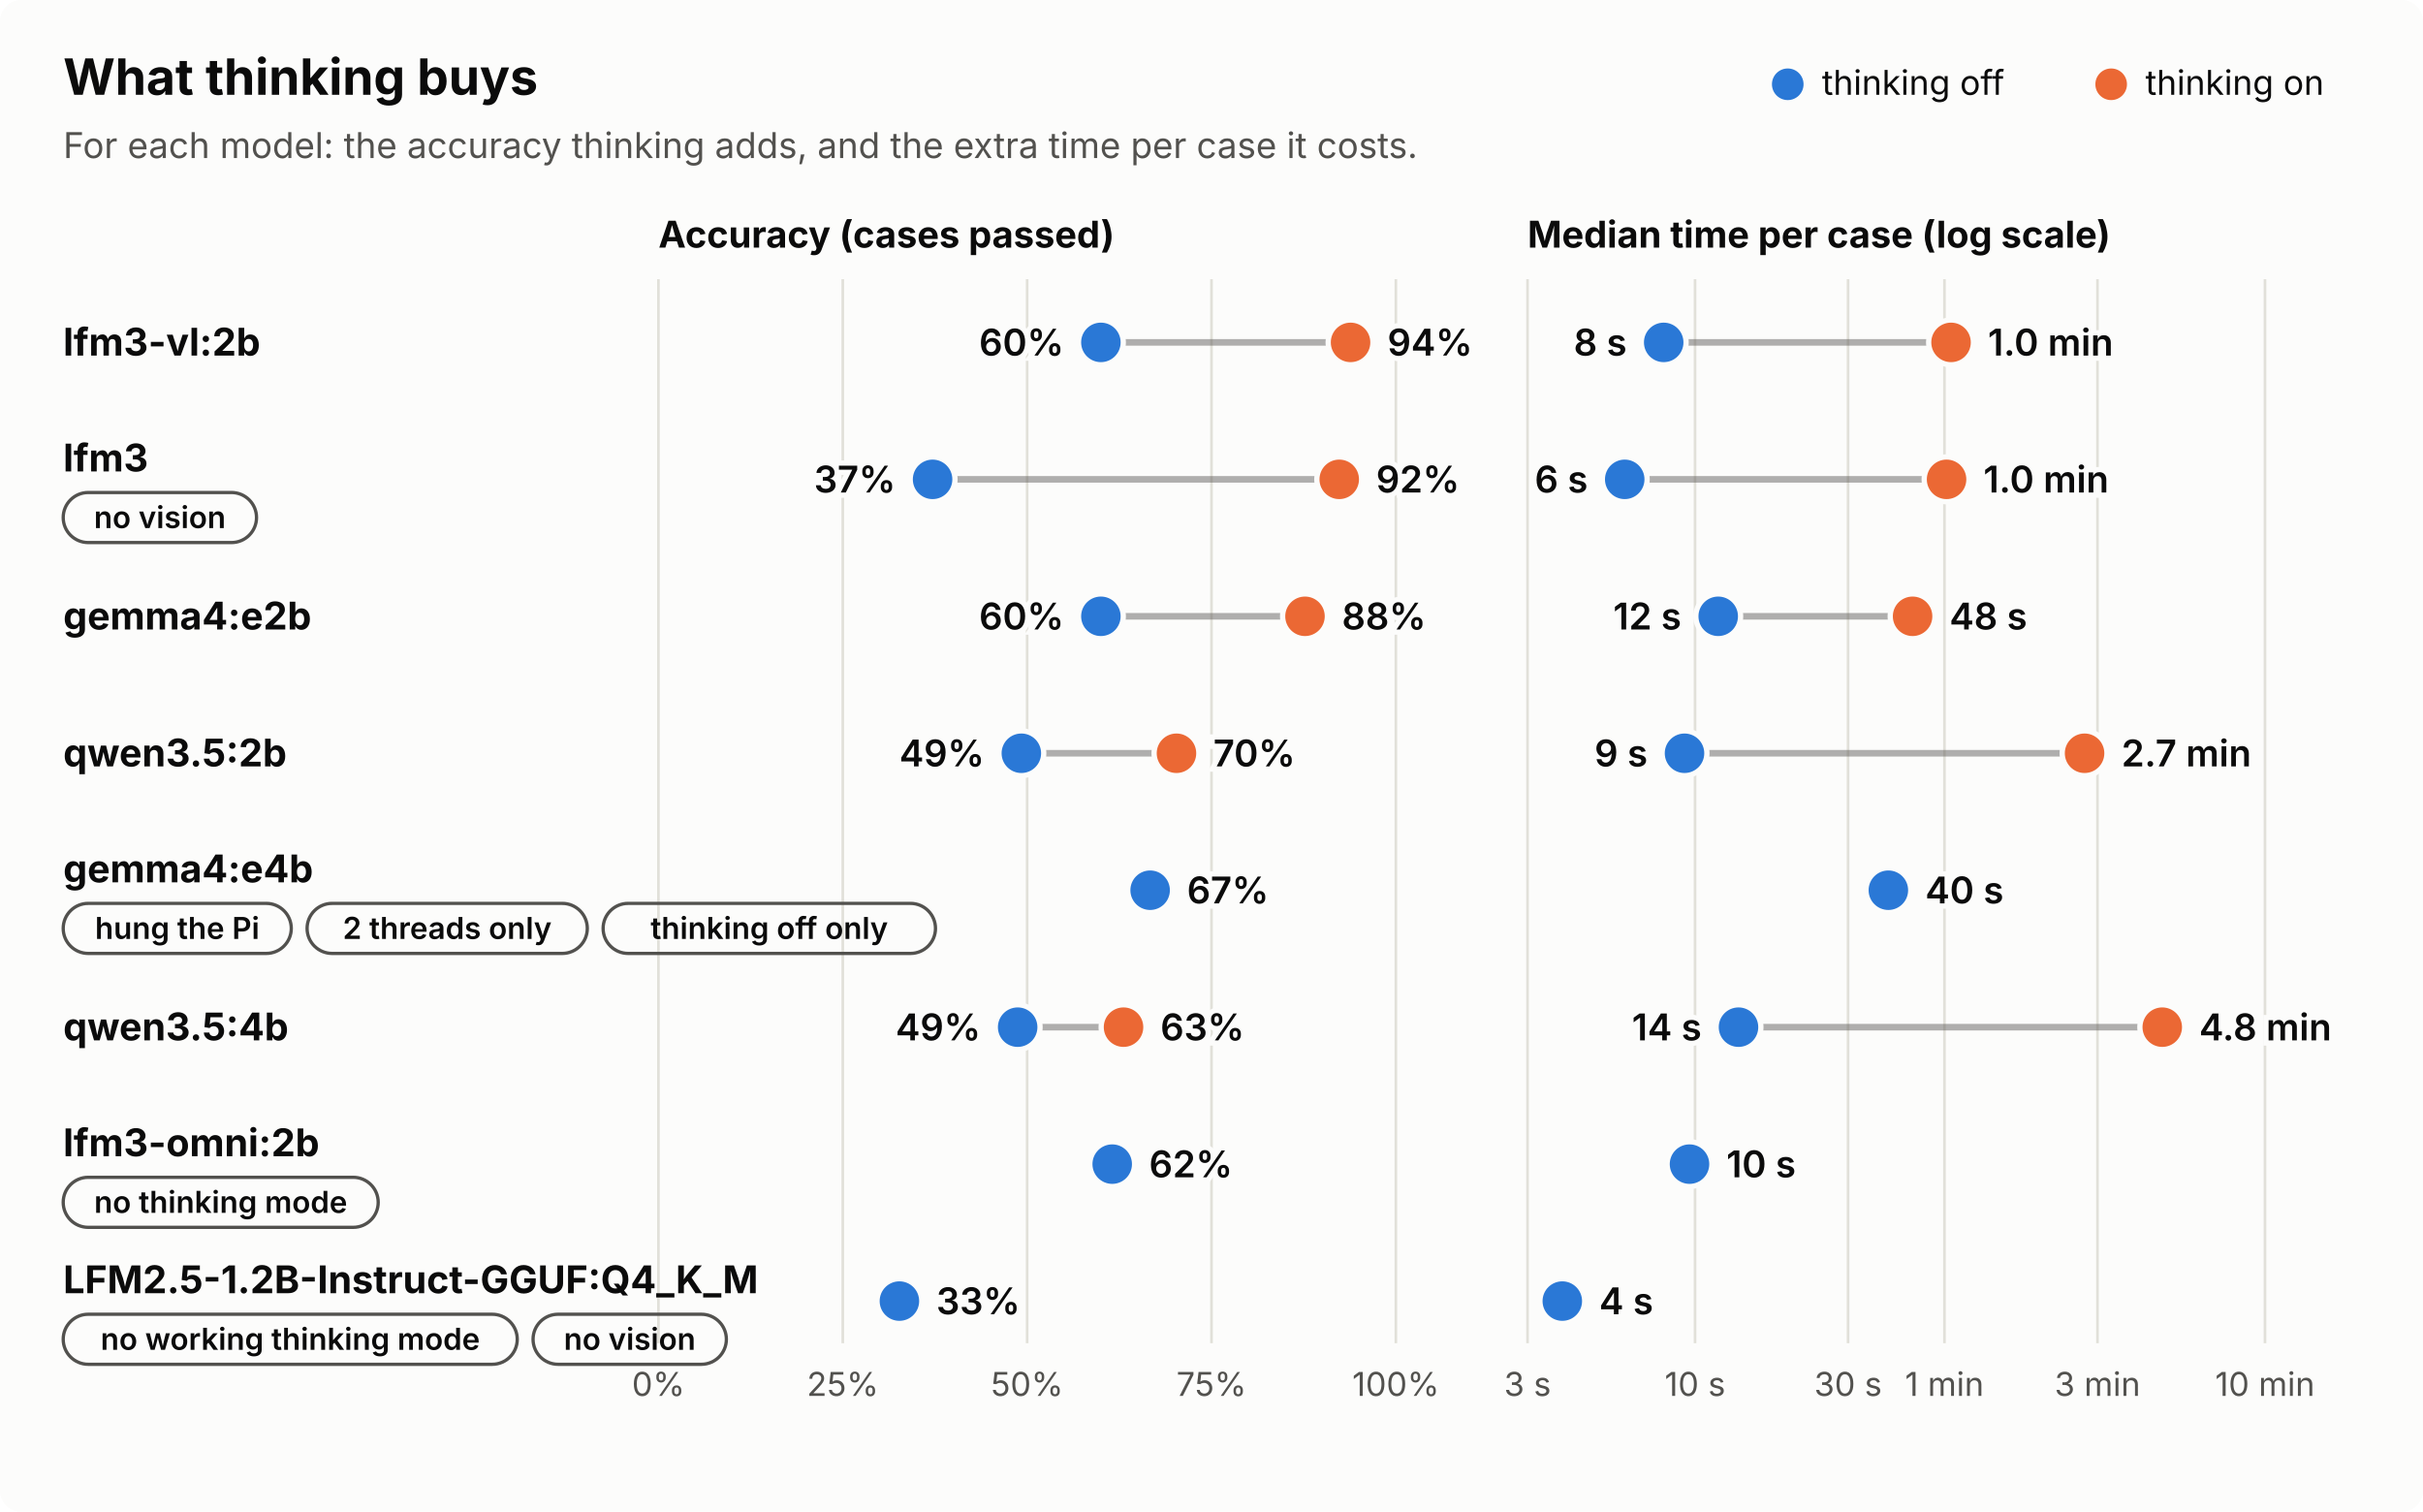
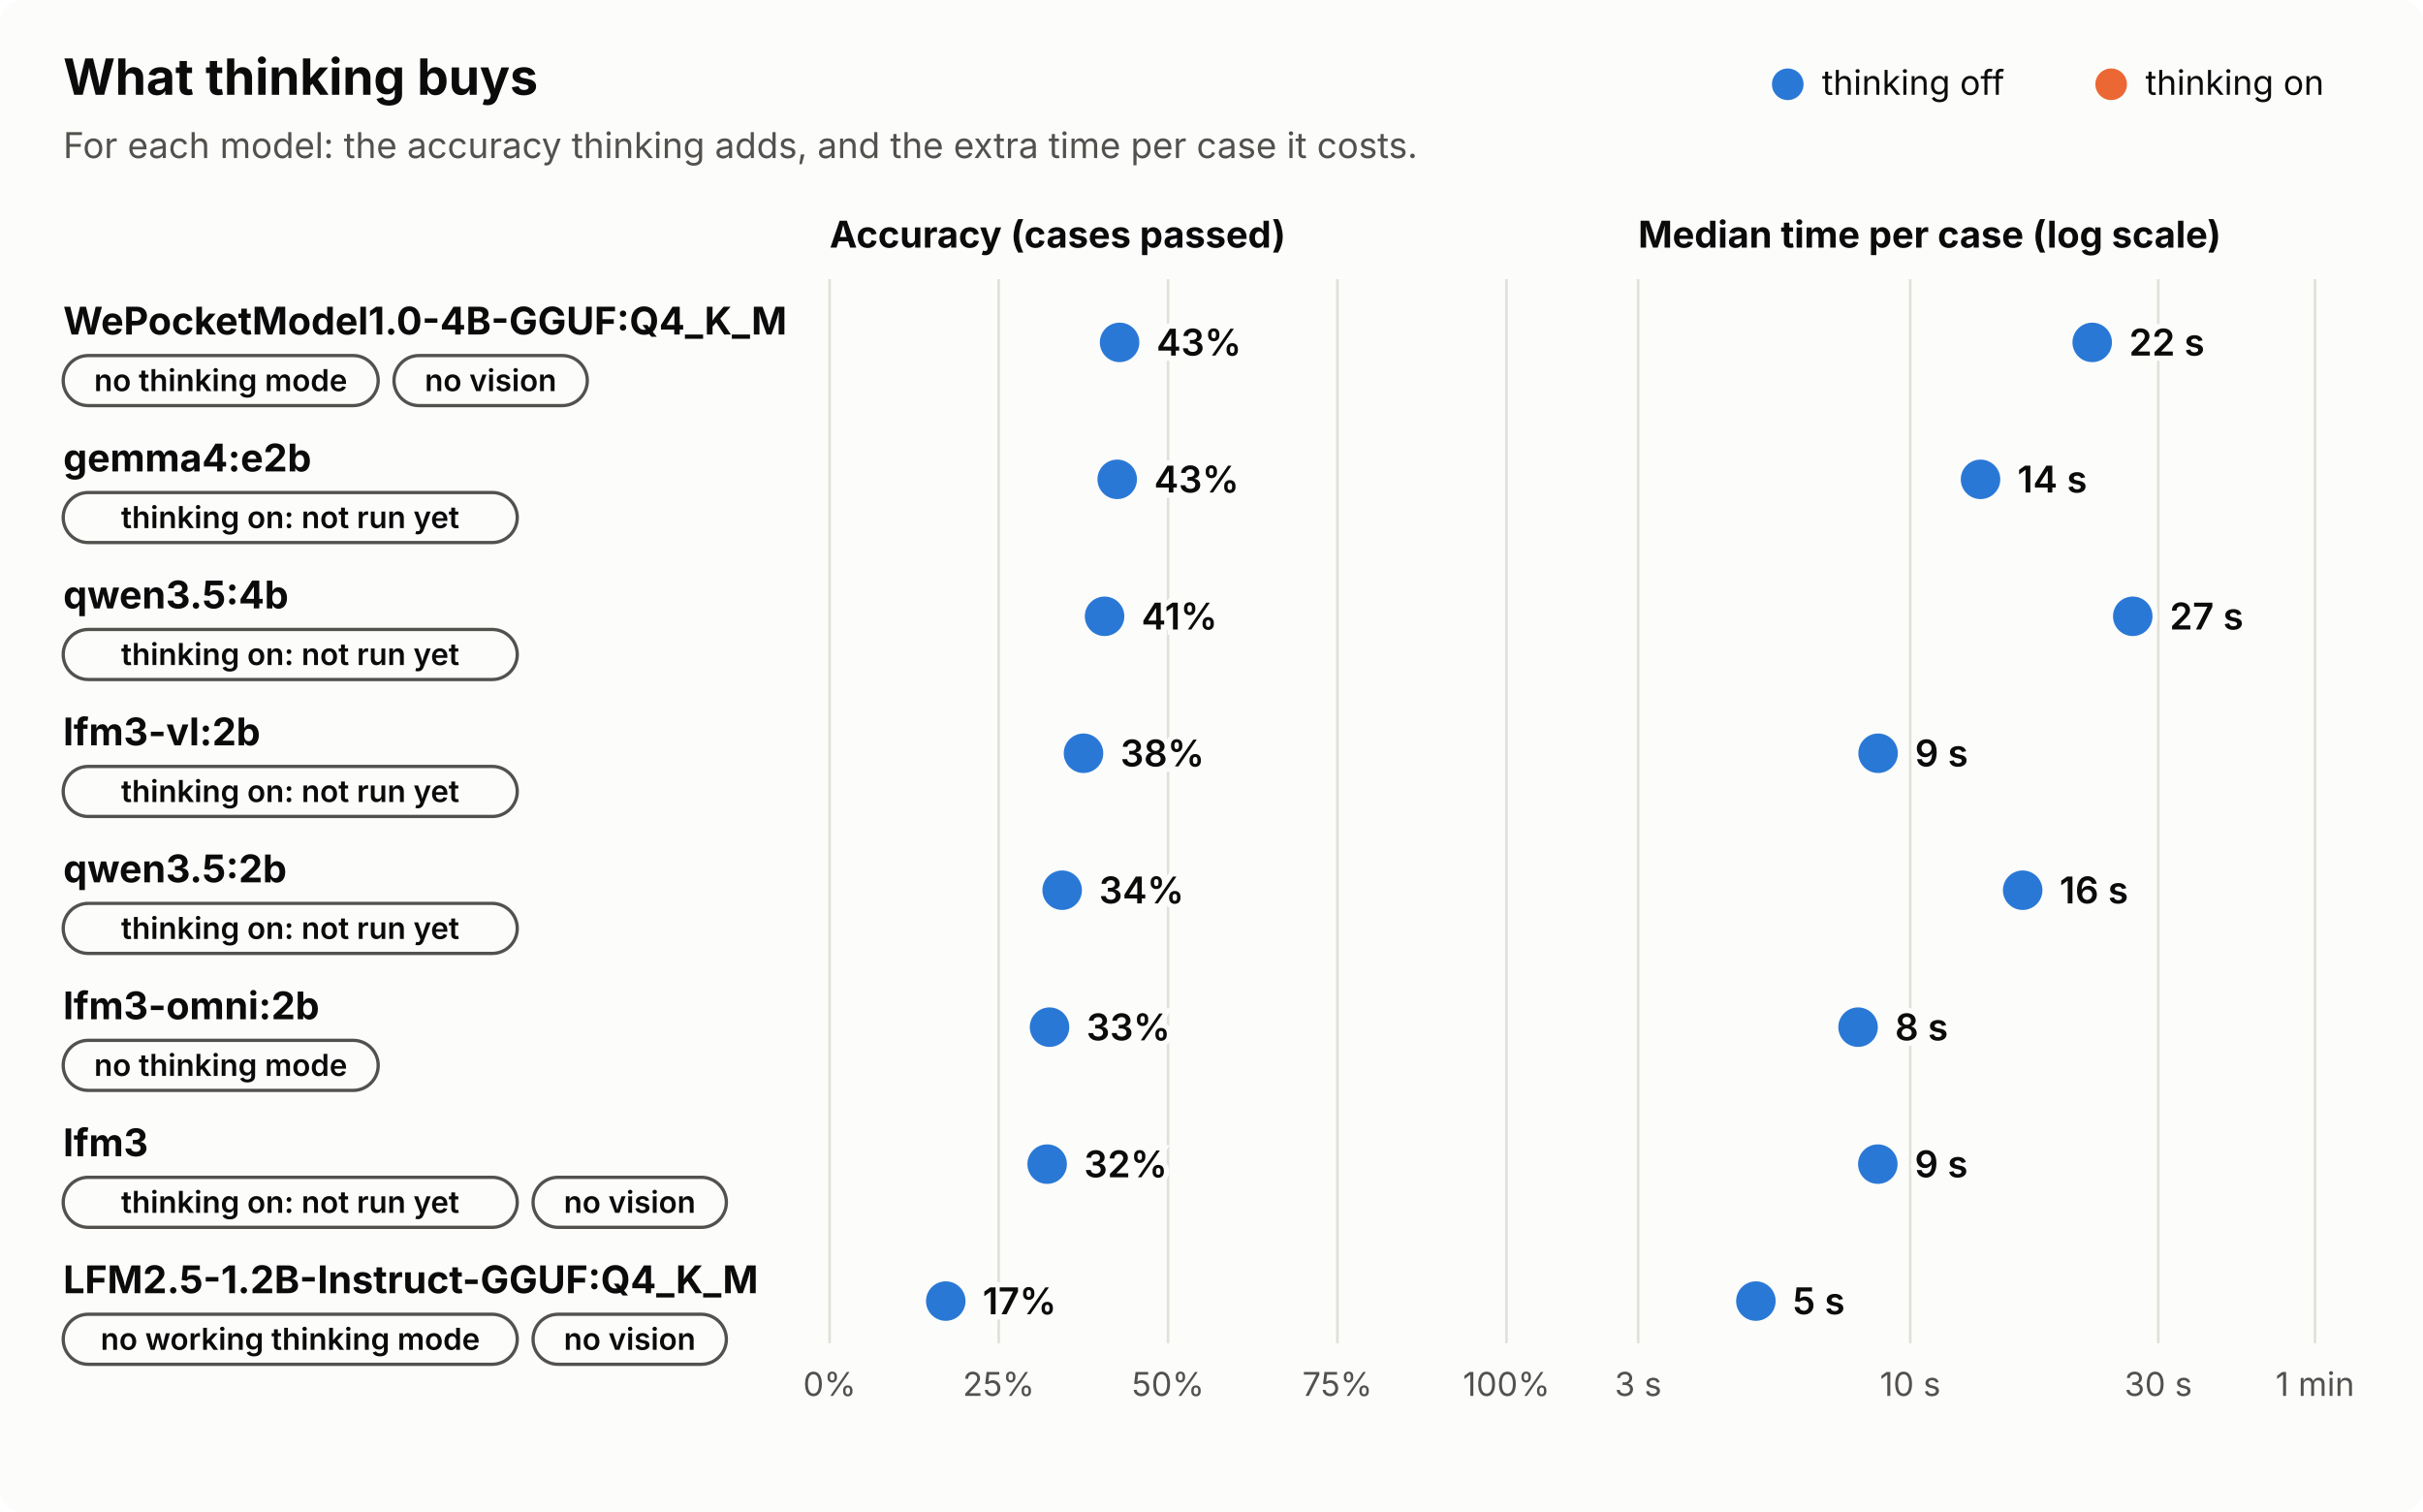
<svg xmlns="http://www.w3.org/2000/svg" width="920" height="574" viewBox="0 0 920 574" role="img" aria-label="What thinking buys">
  <rect width="920" height="574" rx="8" fill="#fcfcfb" />
  <text x="24.0" y="36.0" font-size="19" font-weight="700" text-anchor="start" fill="#0b0b0b" font-family="system-ui, -apple-system, Segoe UI, sans-serif">What thinking buys</text>
  <text x="24.0" y="60.0" font-size="13.5" font-weight="normal" text-anchor="start" fill="#52514e" font-family="system-ui, -apple-system, Segoe UI, sans-serif">For each model: the accuracy thinking adds, and the extra time per case it costs.</text>
  <circle cx="678.8" cy="32.0" r="7" fill="#2a78d6" stroke="#fcfcfb" stroke-width="2" />
  <text x="691.8" y="36.0" font-size="13" font-weight="normal" text-anchor="start" fill="#0b0b0b" font-family="system-ui, -apple-system, Segoe UI, sans-serif">thinking off</text>
  <circle cx="801.6" cy="32.0" r="7" fill="#eb6834" stroke="#fcfcfb" stroke-width="2" />
  <text x="814.6" y="36.0" font-size="13" font-weight="normal" text-anchor="start" fill="#0b0b0b" font-family="system-ui, -apple-system, Segoe UI, sans-serif">thinking on</text>
-   <text x="250.0" y="94.0" font-size="14" font-weight="700" text-anchor="start" fill="#0b0b0b" font-family="system-ui, -apple-system, Segoe UI, sans-serif">Accuracy (cases passed)</text>
-   <text x="580.0" y="94.0" font-size="14" font-weight="700" text-anchor="start" fill="#0b0b0b" font-family="system-ui, -apple-system, Segoe UI, sans-serif">Median time per case (log scale)</text>
-   <line x1="250.0" y1="106.0" x2="250.0" y2="510.0" stroke="#e1e0d9" stroke-width="1" />
-   <text x="250.0" y="530.0" font-size="12.5" font-weight="normal" text-anchor="middle" fill="#52514e" font-family="system-ui, -apple-system, Segoe UI, sans-serif">0%</text>
-   <line x1="320.0" y1="106.0" x2="320.0" y2="510.0" stroke="#e1e0d9" stroke-width="1" />
-   <text x="320.0" y="530.0" font-size="12.5" font-weight="normal" text-anchor="middle" fill="#52514e" font-family="system-ui, -apple-system, Segoe UI, sans-serif">25%</text>
-   <line x1="390.0" y1="106.0" x2="390.0" y2="510.0" stroke="#e1e0d9" stroke-width="1" />
-   <text x="390.0" y="530.0" font-size="12.5" font-weight="normal" text-anchor="middle" fill="#52514e" font-family="system-ui, -apple-system, Segoe UI, sans-serif">50%</text>
-   <line x1="460.0" y1="106.0" x2="460.0" y2="510.0" stroke="#e1e0d9" stroke-width="1" />
-   <text x="460.0" y="530.0" font-size="12.5" font-weight="normal" text-anchor="middle" fill="#52514e" font-family="system-ui, -apple-system, Segoe UI, sans-serif">75%</text>
-   <line x1="530.0" y1="106.0" x2="530.0" y2="510.0" stroke="#e1e0d9" stroke-width="1" />
-   <text x="530.0" y="530.0" font-size="12.5" font-weight="normal" text-anchor="middle" fill="#52514e" font-family="system-ui, -apple-system, Segoe UI, sans-serif">100%</text>
-   <line x1="580.0" y1="106.0" x2="580.0" y2="510.0" stroke="#e1e0d9" stroke-width="1" />
-   <text x="580.0" y="530.0" font-size="12.5" font-weight="normal" text-anchor="middle" fill="#52514e" font-family="system-ui, -apple-system, Segoe UI, sans-serif">3 s</text>
-   <line x1="643.6" y1="106.0" x2="643.6" y2="510.0" stroke="#e1e0d9" stroke-width="1" />
-   <text x="643.6" y="530.0" font-size="12.5" font-weight="normal" text-anchor="middle" fill="#52514e" font-family="system-ui, -apple-system, Segoe UI, sans-serif">10 s</text>
-   <line x1="701.7" y1="106.0" x2="701.7" y2="510.0" stroke="#e1e0d9" stroke-width="1" />
-   <text x="701.7" y="530.0" font-size="12.5" font-weight="normal" text-anchor="middle" fill="#52514e" font-family="system-ui, -apple-system, Segoe UI, sans-serif">30 s</text>
-   <line x1="738.3" y1="106.0" x2="738.3" y2="510.0" stroke="#e1e0d9" stroke-width="1" />
-   <text x="738.3" y="530.0" font-size="12.5" font-weight="normal" text-anchor="middle" fill="#52514e" font-family="system-ui, -apple-system, Segoe UI, sans-serif">1 min</text>
-   <line x1="796.4" y1="106.0" x2="796.4" y2="510.0" stroke="#e1e0d9" stroke-width="1" />
-   <text x="796.4" y="530.0" font-size="12.5" font-weight="normal" text-anchor="middle" fill="#52514e" font-family="system-ui, -apple-system, Segoe UI, sans-serif">3 min</text>
-   <line x1="860.0" y1="106.0" x2="860.0" y2="510.0" stroke="#e1e0d9" stroke-width="1" />
-   <text x="860.0" y="530.0" font-size="12.5" font-weight="normal" text-anchor="middle" fill="#52514e" font-family="system-ui, -apple-system, Segoe UI, sans-serif">10 min</text>
-   <text x="24.0" y="135.0" font-size="14.5" font-weight="700" text-anchor="start" fill="#0b0b0b" font-family="system-ui, -apple-system, Segoe UI, sans-serif">lfm3-vl:2b</text>
-   <line x1="418.0" y1="130.0" x2="512.8" y2="130.0" stroke="#52514e" stroke-width="2.5" stroke-opacity="0.45" />
-   <circle cx="418.0" cy="130.0" r="8.5" fill="#2a78d6" stroke="#fcfcfb" stroke-width="2" />
-   <circle cx="512.8" cy="130.0" r="8.5" fill="#eb6834" stroke="#fcfcfb" stroke-width="2" />
-   <text x="404.0" y="135.0" font-size="14" font-weight="600" text-anchor="end" fill="#0b0b0b" stroke="#fcfcfb" stroke-width="4" paint-order="stroke" font-family="system-ui, -apple-system, Segoe UI, sans-serif">60%</text>
-   <text x="526.8" y="135.0" font-size="14" font-weight="600" text-anchor="start" fill="#0b0b0b" stroke="#fcfcfb" stroke-width="4" paint-order="stroke" font-family="system-ui, -apple-system, Segoe UI, sans-serif">94%</text>
-   <line x1="631.7" y1="130.0" x2="740.8" y2="130.0" stroke="#52514e" stroke-width="2.5" stroke-opacity="0.45" />
-   <circle cx="631.7" cy="130.0" r="8.5" fill="#2a78d6" stroke="#fcfcfb" stroke-width="2" />
-   <circle cx="740.8" cy="130.0" r="8.5" fill="#eb6834" stroke="#fcfcfb" stroke-width="2" />
-   <text x="617.7" y="135.0" font-size="14" font-weight="600" text-anchor="end" fill="#0b0b0b" stroke="#fcfcfb" stroke-width="4" paint-order="stroke" font-family="system-ui, -apple-system, Segoe UI, sans-serif">8 s</text>
-   <text x="754.8" y="135.0" font-size="14" font-weight="600" text-anchor="start" fill="#0b0b0b" stroke="#fcfcfb" stroke-width="4" paint-order="stroke" font-family="system-ui, -apple-system, Segoe UI, sans-serif">1.0 min</text>
-   <text x="24.0" y="179.0" font-size="14.5" font-weight="700" text-anchor="start" fill="#0b0b0b" font-family="system-ui, -apple-system, Segoe UI, sans-serif">lfm3</text>
-   <rect x="24.0" y="187.0" width="73.4" height="19" rx="9.5" fill="none" stroke="#52514e" stroke-width="1.25" />
-   <text x="60.7" y="200.5" font-size="11.5" font-weight="600" text-anchor="middle" fill="#0b0b0b" font-family="system-ui, -apple-system, Segoe UI, sans-serif">no vision</text>
-   <line x1="354.1" y1="182.0" x2="508.5" y2="182.0" stroke="#52514e" stroke-width="2.5" stroke-opacity="0.45" />
-   <circle cx="354.1" cy="182.0" r="8.5" fill="#2a78d6" stroke="#fcfcfb" stroke-width="2" />
-   <circle cx="508.5" cy="182.0" r="8.5" fill="#eb6834" stroke="#fcfcfb" stroke-width="2" />
-   <text x="340.1" y="187.0" font-size="14" font-weight="600" text-anchor="end" fill="#0b0b0b" stroke="#fcfcfb" stroke-width="4" paint-order="stroke" font-family="system-ui, -apple-system, Segoe UI, sans-serif">37%</text>
-   <text x="522.5" y="187.0" font-size="14" font-weight="600" text-anchor="start" fill="#0b0b0b" stroke="#fcfcfb" stroke-width="4" paint-order="stroke" font-family="system-ui, -apple-system, Segoe UI, sans-serif">92%</text>
-   <line x1="616.9" y1="182.0" x2="739.1" y2="182.0" stroke="#52514e" stroke-width="2.5" stroke-opacity="0.45" />
-   <circle cx="616.9" cy="182.0" r="8.5" fill="#2a78d6" stroke="#fcfcfb" stroke-width="2" />
-   <circle cx="739.1" cy="182.0" r="8.5" fill="#eb6834" stroke="#fcfcfb" stroke-width="2" />
-   <text x="602.9" y="187.0" font-size="14" font-weight="600" text-anchor="end" fill="#0b0b0b" stroke="#fcfcfb" stroke-width="4" paint-order="stroke" font-family="system-ui, -apple-system, Segoe UI, sans-serif">6 s</text>
-   <text x="753.1" y="187.0" font-size="14" font-weight="600" text-anchor="start" fill="#0b0b0b" stroke="#fcfcfb" stroke-width="4" paint-order="stroke" font-family="system-ui, -apple-system, Segoe UI, sans-serif">1.0 min</text>
-   <text x="24.0" y="239.0" font-size="14.5" font-weight="700" text-anchor="start" fill="#0b0b0b" font-family="system-ui, -apple-system, Segoe UI, sans-serif">gemma4:e2b</text>
-   <line x1="418.0" y1="234.0" x2="495.5" y2="234.0" stroke="#52514e" stroke-width="2.5" stroke-opacity="0.45" />
-   <circle cx="418.0" cy="234.0" r="8.5" fill="#2a78d6" stroke="#fcfcfb" stroke-width="2" />
-   <circle cx="495.5" cy="234.0" r="8.5" fill="#eb6834" stroke="#fcfcfb" stroke-width="2" />
-   <text x="404.0" y="239.0" font-size="14" font-weight="600" text-anchor="end" fill="#0b0b0b" stroke="#fcfcfb" stroke-width="4" paint-order="stroke" font-family="system-ui, -apple-system, Segoe UI, sans-serif">60%</text>
-   <text x="509.5" y="239.0" font-size="14" font-weight="600" text-anchor="start" fill="#0b0b0b" stroke="#fcfcfb" stroke-width="4" paint-order="stroke" font-family="system-ui, -apple-system, Segoe UI, sans-serif">88%</text>
-   <line x1="652.4" y1="234.0" x2="726.2" y2="234.0" stroke="#52514e" stroke-width="2.5" stroke-opacity="0.45" />
-   <circle cx="652.4" cy="234.0" r="8.5" fill="#2a78d6" stroke="#fcfcfb" stroke-width="2" />
-   <circle cx="726.2" cy="234.0" r="8.5" fill="#eb6834" stroke="#fcfcfb" stroke-width="2" />
-   <text x="638.4" y="239.0" font-size="14" font-weight="600" text-anchor="end" fill="#0b0b0b" stroke="#fcfcfb" stroke-width="4" paint-order="stroke" font-family="system-ui, -apple-system, Segoe UI, sans-serif">12 s</text>
-   <text x="740.2" y="239.0" font-size="14" font-weight="600" text-anchor="start" fill="#0b0b0b" stroke="#fcfcfb" stroke-width="4" paint-order="stroke" font-family="system-ui, -apple-system, Segoe UI, sans-serif">48 s</text>
-   <text x="24.0" y="291.0" font-size="14.5" font-weight="700" text-anchor="start" fill="#0b0b0b" font-family="system-ui, -apple-system, Segoe UI, sans-serif">qwen3.5:2b</text>
-   <line x1="387.8" y1="286.0" x2="446.7" y2="286.0" stroke="#52514e" stroke-width="2.5" stroke-opacity="0.45" />
-   <circle cx="387.8" cy="286.0" r="8.5" fill="#2a78d6" stroke="#fcfcfb" stroke-width="2" />
-   <circle cx="446.7" cy="286.0" r="8.5" fill="#eb6834" stroke="#fcfcfb" stroke-width="2" />
-   <text x="373.8" y="291.0" font-size="14" font-weight="600" text-anchor="end" fill="#0b0b0b" stroke="#fcfcfb" stroke-width="4" paint-order="stroke" font-family="system-ui, -apple-system, Segoe UI, sans-serif">49%</text>
-   <text x="460.7" y="291.0" font-size="14" font-weight="600" text-anchor="start" fill="#0b0b0b" stroke="#fcfcfb" stroke-width="4" paint-order="stroke" font-family="system-ui, -apple-system, Segoe UI, sans-serif">70%</text>
-   <line x1="639.6" y1="286.0" x2="791.5" y2="286.0" stroke="#52514e" stroke-width="2.5" stroke-opacity="0.45" />
-   <circle cx="639.6" cy="286.0" r="8.5" fill="#2a78d6" stroke="#fcfcfb" stroke-width="2" />
-   <circle cx="791.5" cy="286.0" r="8.5" fill="#eb6834" stroke="#fcfcfb" stroke-width="2" />
-   <text x="625.6" y="291.0" font-size="14" font-weight="600" text-anchor="end" fill="#0b0b0b" stroke="#fcfcfb" stroke-width="4" paint-order="stroke" font-family="system-ui, -apple-system, Segoe UI, sans-serif">9 s</text>
-   <text x="805.5" y="291.0" font-size="14" font-weight="600" text-anchor="start" fill="#0b0b0b" stroke="#fcfcfb" stroke-width="4" paint-order="stroke" font-family="system-ui, -apple-system, Segoe UI, sans-serif">2.7 min</text>
-   <text x="24.0" y="335.0" font-size="14.5" font-weight="700" text-anchor="start" fill="#0b0b0b" font-family="system-ui, -apple-system, Segoe UI, sans-serif">gemma4:e4b</text>
-   <rect x="24.0" y="343.0" width="86.6" height="19" rx="9.5" fill="none" stroke="#52514e" stroke-width="1.25" />
-   <text x="67.3" y="356.5" font-size="11.5" font-weight="600" text-anchor="middle" fill="#0b0b0b" font-family="system-ui, -apple-system, Segoe UI, sans-serif">hung the Pi</text>
-   <rect x="116.6" y="343.0" width="106.4" height="19" rx="9.5" fill="none" stroke="#52514e" stroke-width="1.25" />
-   <text x="169.8" y="356.5" font-size="11.5" font-weight="600" text-anchor="middle" fill="#0b0b0b" font-family="system-ui, -apple-system, Segoe UI, sans-serif">2 threads only</text>
-   <rect x="229.0" y="343.0" width="126.2" height="19" rx="9.5" fill="none" stroke="#52514e" stroke-width="1.25" />
-   <text x="292.1" y="356.5" font-size="11.5" font-weight="600" text-anchor="middle" fill="#0b0b0b" font-family="system-ui, -apple-system, Segoe UI, sans-serif">thinking off only</text>
-   <circle cx="436.7" cy="338.0" r="8.5" fill="#2a78d6" stroke="#fcfcfb" stroke-width="2" />
-   <text x="450.7" y="343.0" font-size="14" font-weight="600" text-anchor="start" fill="#0b0b0b" stroke="#fcfcfb" stroke-width="4" paint-order="stroke" font-family="system-ui, -apple-system, Segoe UI, sans-serif">67%</text>
-   <circle cx="717.0" cy="338.0" r="8.5" fill="#2a78d6" stroke="#fcfcfb" stroke-width="2" />
-   <text x="731.0" y="343.0" font-size="14" font-weight="600" text-anchor="start" fill="#0b0b0b" stroke="#fcfcfb" stroke-width="4" paint-order="stroke" font-family="system-ui, -apple-system, Segoe UI, sans-serif">40 s</text>
-   <text x="24.0" y="395.0" font-size="14.5" font-weight="700" text-anchor="start" fill="#0b0b0b" font-family="system-ui, -apple-system, Segoe UI, sans-serif">qwen3.5:4b</text>
-   <line x1="386.4" y1="390.0" x2="426.6" y2="390.0" stroke="#52514e" stroke-width="2.5" stroke-opacity="0.45" />
-   <circle cx="386.4" cy="390.0" r="8.5" fill="#2a78d6" stroke="#fcfcfb" stroke-width="2" />
-   <circle cx="426.6" cy="390.0" r="8.5" fill="#eb6834" stroke="#fcfcfb" stroke-width="2" />
-   <text x="372.4" y="395.0" font-size="14" font-weight="600" text-anchor="end" fill="#0b0b0b" stroke="#fcfcfb" stroke-width="4" paint-order="stroke" font-family="system-ui, -apple-system, Segoe UI, sans-serif">49%</text>
-   <text x="440.6" y="395.0" font-size="14" font-weight="600" text-anchor="start" fill="#0b0b0b" stroke="#fcfcfb" stroke-width="4" paint-order="stroke" font-family="system-ui, -apple-system, Segoe UI, sans-serif">63%</text>
-   <line x1="660.1" y1="390.0" x2="821.0" y2="390.0" stroke="#52514e" stroke-width="2.5" stroke-opacity="0.45" />
-   <circle cx="660.1" cy="390.0" r="8.5" fill="#2a78d6" stroke="#fcfcfb" stroke-width="2" />
-   <circle cx="821.0" cy="390.0" r="8.5" fill="#eb6834" stroke="#fcfcfb" stroke-width="2" />
-   <text x="646.1" y="395.0" font-size="14" font-weight="600" text-anchor="end" fill="#0b0b0b" stroke="#fcfcfb" stroke-width="4" paint-order="stroke" font-family="system-ui, -apple-system, Segoe UI, sans-serif">14 s</text>
-   <text x="835.0" y="395.0" font-size="14" font-weight="600" text-anchor="start" fill="#0b0b0b" stroke="#fcfcfb" stroke-width="4" paint-order="stroke" font-family="system-ui, -apple-system, Segoe UI, sans-serif">4.8 min</text>
-   <text x="24.0" y="439.0" font-size="14.5" font-weight="700" text-anchor="start" fill="#0b0b0b" font-family="system-ui, -apple-system, Segoe UI, sans-serif">lfm3-omni:2b</text>
-   <rect x="24.0" y="447.0" width="119.6" height="19" rx="9.5" fill="none" stroke="#52514e" stroke-width="1.25" />
-   <text x="83.8" y="460.5" font-size="11.5" font-weight="600" text-anchor="middle" fill="#0b0b0b" font-family="system-ui, -apple-system, Segoe UI, sans-serif">no thinking mode</text>
-   <circle cx="422.3" cy="442.0" r="8.5" fill="#2a78d6" stroke="#fcfcfb" stroke-width="2" />
-   <text x="436.3" y="447.0" font-size="14" font-weight="600" text-anchor="start" fill="#0b0b0b" stroke="#fcfcfb" stroke-width="4" paint-order="stroke" font-family="system-ui, -apple-system, Segoe UI, sans-serif">62%</text>
-   <circle cx="641.5" cy="442.0" r="8.5" fill="#2a78d6" stroke="#fcfcfb" stroke-width="2" />
-   <text x="655.5" y="447.0" font-size="14" font-weight="600" text-anchor="start" fill="#0b0b0b" stroke="#fcfcfb" stroke-width="4" paint-order="stroke" font-family="system-ui, -apple-system, Segoe UI, sans-serif">10 s</text>
+   <text x="315.0" y="94.0" font-size="14" font-weight="700" text-anchor="start" fill="#0b0b0b" font-family="system-ui, -apple-system, Segoe UI, sans-serif">Accuracy (cases passed)</text>
+   <text x="622.0" y="94.0" font-size="14" font-weight="700" text-anchor="start" fill="#0b0b0b" font-family="system-ui, -apple-system, Segoe UI, sans-serif">Median time per case (log scale)</text>
+   <line x1="315.0" y1="106.0" x2="315.0" y2="510.0" stroke="#e1e0d9" stroke-width="1" />
+   <text x="315.0" y="530.0" font-size="12.5" font-weight="normal" text-anchor="middle" fill="#52514e" font-family="system-ui, -apple-system, Segoe UI, sans-serif">0%</text>
+   <line x1="379.2" y1="106.0" x2="379.2" y2="510.0" stroke="#e1e0d9" stroke-width="1" />
+   <text x="379.2" y="530.0" font-size="12.5" font-weight="normal" text-anchor="middle" fill="#52514e" font-family="system-ui, -apple-system, Segoe UI, sans-serif">25%</text>
+   <line x1="443.5" y1="106.0" x2="443.5" y2="510.0" stroke="#e1e0d9" stroke-width="1" />
+   <text x="443.5" y="530.0" font-size="12.5" font-weight="normal" text-anchor="middle" fill="#52514e" font-family="system-ui, -apple-system, Segoe UI, sans-serif">50%</text>
+   <line x1="507.8" y1="106.0" x2="507.8" y2="510.0" stroke="#e1e0d9" stroke-width="1" />
+   <text x="507.8" y="530.0" font-size="12.5" font-weight="normal" text-anchor="middle" fill="#52514e" font-family="system-ui, -apple-system, Segoe UI, sans-serif">75%</text>
+   <line x1="572.0" y1="106.0" x2="572.0" y2="510.0" stroke="#e1e0d9" stroke-width="1" />
+   <text x="572.0" y="530.0" font-size="12.5" font-weight="normal" text-anchor="middle" fill="#52514e" font-family="system-ui, -apple-system, Segoe UI, sans-serif">100%</text>
+   <line x1="622.0" y1="106.0" x2="622.0" y2="510.0" stroke="#e1e0d9" stroke-width="1" />
+   <text x="622.0" y="530.0" font-size="12.5" font-weight="normal" text-anchor="middle" fill="#52514e" font-family="system-ui, -apple-system, Segoe UI, sans-serif">3 s</text>
+   <line x1="725.3" y1="106.0" x2="725.3" y2="510.0" stroke="#e1e0d9" stroke-width="1" />
+   <text x="725.3" y="530.0" font-size="12.5" font-weight="normal" text-anchor="middle" fill="#52514e" font-family="system-ui, -apple-system, Segoe UI, sans-serif">10 s</text>
+   <line x1="819.5" y1="106.0" x2="819.5" y2="510.0" stroke="#e1e0d9" stroke-width="1" />
+   <text x="819.5" y="530.0" font-size="12.5" font-weight="normal" text-anchor="middle" fill="#52514e" font-family="system-ui, -apple-system, Segoe UI, sans-serif">30 s</text>
+   <line x1="879.0" y1="106.0" x2="879.0" y2="510.0" stroke="#e1e0d9" stroke-width="1" />
+   <text x="879.0" y="530.0" font-size="12.5" font-weight="normal" text-anchor="middle" fill="#52514e" font-family="system-ui, -apple-system, Segoe UI, sans-serif">1 min</text>
+   <text x="24.0" y="127.0" font-size="14.5" font-weight="700" text-anchor="start" fill="#0b0b0b" font-family="system-ui, -apple-system, Segoe UI, sans-serif">WePocketModel1.0-4B-GGUF:Q4_K_M</text>
+   <rect x="24.0" y="135.0" width="119.6" height="19" rx="9.5" fill="none" stroke="#52514e" stroke-width="1.25" />
+   <text x="83.8" y="148.5" font-size="11.5" font-weight="600" text-anchor="middle" fill="#0b0b0b" font-family="system-ui, -apple-system, Segoe UI, sans-serif">no thinking mode</text>
+   <rect x="149.6" y="135.0" width="73.4" height="19" rx="9.5" fill="none" stroke="#52514e" stroke-width="1.25" />
+   <text x="186.3" y="148.5" font-size="11.5" font-weight="600" text-anchor="middle" fill="#0b0b0b" font-family="system-ui, -apple-system, Segoe UI, sans-serif">no vision</text>
+   <circle cx="425.1" cy="130.0" r="8.5" fill="#2a78d6" stroke="#fcfcfb" stroke-width="2" />
+   <text x="439.1" y="135.0" font-size="14" font-weight="600" text-anchor="start" fill="#0b0b0b" stroke="#fcfcfb" stroke-width="4" paint-order="stroke" font-family="system-ui, -apple-system, Segoe UI, sans-serif">43%</text>
+   <circle cx="794.4" cy="130.0" r="8.5" fill="#2a78d6" stroke="#fcfcfb" stroke-width="2" />
+   <text x="808.4" y="135.0" font-size="14" font-weight="600" text-anchor="start" fill="#0b0b0b" stroke="#fcfcfb" stroke-width="4" paint-order="stroke" font-family="system-ui, -apple-system, Segoe UI, sans-serif">22 s</text>
+   <text x="24.0" y="179.0" font-size="14.5" font-weight="700" text-anchor="start" fill="#0b0b0b" font-family="system-ui, -apple-system, Segoe UI, sans-serif">gemma4:e2b</text>
+   <rect x="24.0" y="187.0" width="172.4" height="19" rx="9.5" fill="none" stroke="#52514e" stroke-width="1.25" />
+   <text x="110.2" y="200.5" font-size="11.5" font-weight="600" text-anchor="middle" fill="#0b0b0b" font-family="system-ui, -apple-system, Segoe UI, sans-serif">thinking on: not run yet</text>
+   <circle cx="424.2" cy="182.0" r="8.5" fill="#2a78d6" stroke="#fcfcfb" stroke-width="2" />
+   <text x="438.2" y="187.0" font-size="14" font-weight="600" text-anchor="start" fill="#0b0b0b" stroke="#fcfcfb" stroke-width="4" paint-order="stroke" font-family="system-ui, -apple-system, Segoe UI, sans-serif">43%</text>
+   <circle cx="752.0" cy="182.0" r="8.5" fill="#2a78d6" stroke="#fcfcfb" stroke-width="2" />
+   <text x="766.0" y="187.0" font-size="14" font-weight="600" text-anchor="start" fill="#0b0b0b" stroke="#fcfcfb" stroke-width="4" paint-order="stroke" font-family="system-ui, -apple-system, Segoe UI, sans-serif">14 s</text>
+   <text x="24.0" y="231.0" font-size="14.5" font-weight="700" text-anchor="start" fill="#0b0b0b" font-family="system-ui, -apple-system, Segoe UI, sans-serif">qwen3.5:4b</text>
+   <rect x="24.0" y="239.0" width="172.4" height="19" rx="9.5" fill="none" stroke="#52514e" stroke-width="1.25" />
+   <text x="110.2" y="252.5" font-size="11.5" font-weight="600" text-anchor="middle" fill="#0b0b0b" font-family="system-ui, -apple-system, Segoe UI, sans-serif">thinking on: not run yet</text>
+   <circle cx="419.4" cy="234.0" r="8.5" fill="#2a78d6" stroke="#fcfcfb" stroke-width="2" />
+   <text x="433.4" y="239.0" font-size="14" font-weight="600" text-anchor="start" fill="#0b0b0b" stroke="#fcfcfb" stroke-width="4" paint-order="stroke" font-family="system-ui, -apple-system, Segoe UI, sans-serif">41%</text>
+   <circle cx="809.8" cy="234.0" r="8.5" fill="#2a78d6" stroke="#fcfcfb" stroke-width="2" />
+   <text x="823.8" y="239.0" font-size="14" font-weight="600" text-anchor="start" fill="#0b0b0b" stroke="#fcfcfb" stroke-width="4" paint-order="stroke" font-family="system-ui, -apple-system, Segoe UI, sans-serif">27 s</text>
+   <text x="24.0" y="283.0" font-size="14.5" font-weight="700" text-anchor="start" fill="#0b0b0b" font-family="system-ui, -apple-system, Segoe UI, sans-serif">lfm3-vl:2b</text>
+   <rect x="24.0" y="291.0" width="172.4" height="19" rx="9.5" fill="none" stroke="#52514e" stroke-width="1.25" />
+   <text x="110.2" y="304.5" font-size="11.5" font-weight="600" text-anchor="middle" fill="#0b0b0b" font-family="system-ui, -apple-system, Segoe UI, sans-serif">thinking on: not run yet</text>
+   <circle cx="411.4" cy="286.0" r="8.5" fill="#2a78d6" stroke="#fcfcfb" stroke-width="2" />
+   <text x="425.4" y="291.0" font-size="14" font-weight="600" text-anchor="start" fill="#0b0b0b" stroke="#fcfcfb" stroke-width="4" paint-order="stroke" font-family="system-ui, -apple-system, Segoe UI, sans-serif">38%</text>
+   <circle cx="713.1" cy="286.0" r="8.5" fill="#2a78d6" stroke="#fcfcfb" stroke-width="2" />
+   <text x="727.1" y="291.0" font-size="14" font-weight="600" text-anchor="start" fill="#0b0b0b" stroke="#fcfcfb" stroke-width="4" paint-order="stroke" font-family="system-ui, -apple-system, Segoe UI, sans-serif">9 s</text>
+   <text x="24.0" y="335.0" font-size="14.5" font-weight="700" text-anchor="start" fill="#0b0b0b" font-family="system-ui, -apple-system, Segoe UI, sans-serif">qwen3.5:2b</text>
+   <rect x="24.0" y="343.0" width="172.4" height="19" rx="9.5" fill="none" stroke="#52514e" stroke-width="1.25" />
+   <text x="110.2" y="356.5" font-size="11.5" font-weight="600" text-anchor="middle" fill="#0b0b0b" font-family="system-ui, -apple-system, Segoe UI, sans-serif">thinking on: not run yet</text>
+   <circle cx="403.3" cy="338.0" r="8.5" fill="#2a78d6" stroke="#fcfcfb" stroke-width="2" />
+   <text x="417.3" y="343.0" font-size="14" font-weight="600" text-anchor="start" fill="#0b0b0b" stroke="#fcfcfb" stroke-width="4" paint-order="stroke" font-family="system-ui, -apple-system, Segoe UI, sans-serif">34%</text>
+   <circle cx="768.0" cy="338.0" r="8.5" fill="#2a78d6" stroke="#fcfcfb" stroke-width="2" />
+   <text x="782.0" y="343.0" font-size="14" font-weight="600" text-anchor="start" fill="#0b0b0b" stroke="#fcfcfb" stroke-width="4" paint-order="stroke" font-family="system-ui, -apple-system, Segoe UI, sans-serif">16 s</text>
+   <text x="24.0" y="387.0" font-size="14.5" font-weight="700" text-anchor="start" fill="#0b0b0b" font-family="system-ui, -apple-system, Segoe UI, sans-serif">lfm3-omni:2b</text>
+   <rect x="24.0" y="395.0" width="119.6" height="19" rx="9.5" fill="none" stroke="#52514e" stroke-width="1.25" />
+   <text x="83.8" y="408.5" font-size="11.5" font-weight="600" text-anchor="middle" fill="#0b0b0b" font-family="system-ui, -apple-system, Segoe UI, sans-serif">no thinking mode</text>
+   <circle cx="398.5" cy="390.0" r="8.5" fill="#2a78d6" stroke="#fcfcfb" stroke-width="2" />
+   <text x="412.5" y="395.0" font-size="14" font-weight="600" text-anchor="start" fill="#0b0b0b" stroke="#fcfcfb" stroke-width="4" paint-order="stroke" font-family="system-ui, -apple-system, Segoe UI, sans-serif">33%</text>
+   <circle cx="705.5" cy="390.0" r="8.5" fill="#2a78d6" stroke="#fcfcfb" stroke-width="2" />
+   <text x="719.5" y="395.0" font-size="14" font-weight="600" text-anchor="start" fill="#0b0b0b" stroke="#fcfcfb" stroke-width="4" paint-order="stroke" font-family="system-ui, -apple-system, Segoe UI, sans-serif">8 s</text>
+   <text x="24.0" y="439.0" font-size="14.5" font-weight="700" text-anchor="start" fill="#0b0b0b" font-family="system-ui, -apple-system, Segoe UI, sans-serif">lfm3</text>
+   <rect x="24.0" y="447.0" width="172.4" height="19" rx="9.5" fill="none" stroke="#52514e" stroke-width="1.25" />
+   <text x="110.2" y="460.5" font-size="11.5" font-weight="600" text-anchor="middle" fill="#0b0b0b" font-family="system-ui, -apple-system, Segoe UI, sans-serif">thinking on: not run yet</text>
+   <rect x="202.4" y="447.0" width="73.4" height="19" rx="9.5" fill="none" stroke="#52514e" stroke-width="1.25" />
+   <text x="239.1" y="460.5" font-size="11.5" font-weight="600" text-anchor="middle" fill="#0b0b0b" font-family="system-ui, -apple-system, Segoe UI, sans-serif">no vision</text>
+   <circle cx="397.6" cy="442.0" r="8.5" fill="#2a78d6" stroke="#fcfcfb" stroke-width="2" />
+   <text x="411.6" y="447.0" font-size="14" font-weight="600" text-anchor="start" fill="#0b0b0b" stroke="#fcfcfb" stroke-width="4" paint-order="stroke" font-family="system-ui, -apple-system, Segoe UI, sans-serif">32%</text>
+   <circle cx="713.0" cy="442.0" r="8.5" fill="#2a78d6" stroke="#fcfcfb" stroke-width="2" />
+   <text x="727.0" y="447.0" font-size="14" font-weight="600" text-anchor="start" fill="#0b0b0b" stroke="#fcfcfb" stroke-width="4" paint-order="stroke" font-family="system-ui, -apple-system, Segoe UI, sans-serif">9 s</text>
  <text x="24.0" y="491.0" font-size="14.5" font-weight="700" text-anchor="start" fill="#0b0b0b" font-family="system-ui, -apple-system, Segoe UI, sans-serif">LFM2.5-1.2B-Instruct-GGUF:Q4_K_M</text>
  <rect x="24.0" y="499.0" width="172.4" height="19" rx="9.5" fill="none" stroke="#52514e" stroke-width="1.25" />
  <text x="110.2" y="512.5" font-size="11.5" font-weight="600" text-anchor="middle" fill="#0b0b0b" font-family="system-ui, -apple-system, Segoe UI, sans-serif">no working thinking mode</text>
  <rect x="202.4" y="499.0" width="73.4" height="19" rx="9.5" fill="none" stroke="#52514e" stroke-width="1.25" />
  <text x="239.1" y="512.5" font-size="11.5" font-weight="600" text-anchor="middle" fill="#0b0b0b" font-family="system-ui, -apple-system, Segoe UI, sans-serif">no vision</text>
-   <circle cx="341.5" cy="494.0" r="8.5" fill="#2a78d6" stroke="#fcfcfb" stroke-width="2" />
-   <text x="355.5" y="499.0" font-size="14" font-weight="600" text-anchor="start" fill="#0b0b0b" stroke="#fcfcfb" stroke-width="4" paint-order="stroke" font-family="system-ui, -apple-system, Segoe UI, sans-serif">33%</text>
-   <circle cx="593.2" cy="494.0" r="8.5" fill="#2a78d6" stroke="#fcfcfb" stroke-width="2" />
-   <text x="607.2" y="499.0" font-size="14" font-weight="600" text-anchor="start" fill="#0b0b0b" stroke="#fcfcfb" stroke-width="4" paint-order="stroke" font-family="system-ui, -apple-system, Segoe UI, sans-serif">4 s</text>
+   <circle cx="359.1" cy="494.0" r="8.5" fill="#2a78d6" stroke="#fcfcfb" stroke-width="2" />
+   <text x="373.1" y="499.0" font-size="14" font-weight="600" text-anchor="start" fill="#0b0b0b" stroke="#fcfcfb" stroke-width="4" paint-order="stroke" font-family="system-ui, -apple-system, Segoe UI, sans-serif">17%</text>
+   <circle cx="666.7" cy="494.0" r="8.5" fill="#2a78d6" stroke="#fcfcfb" stroke-width="2" />
+   <text x="680.7" y="499.0" font-size="14" font-weight="600" text-anchor="start" fill="#0b0b0b" stroke="#fcfcfb" stroke-width="4" paint-order="stroke" font-family="system-ui, -apple-system, Segoe UI, sans-serif">5 s</text>
</svg>
